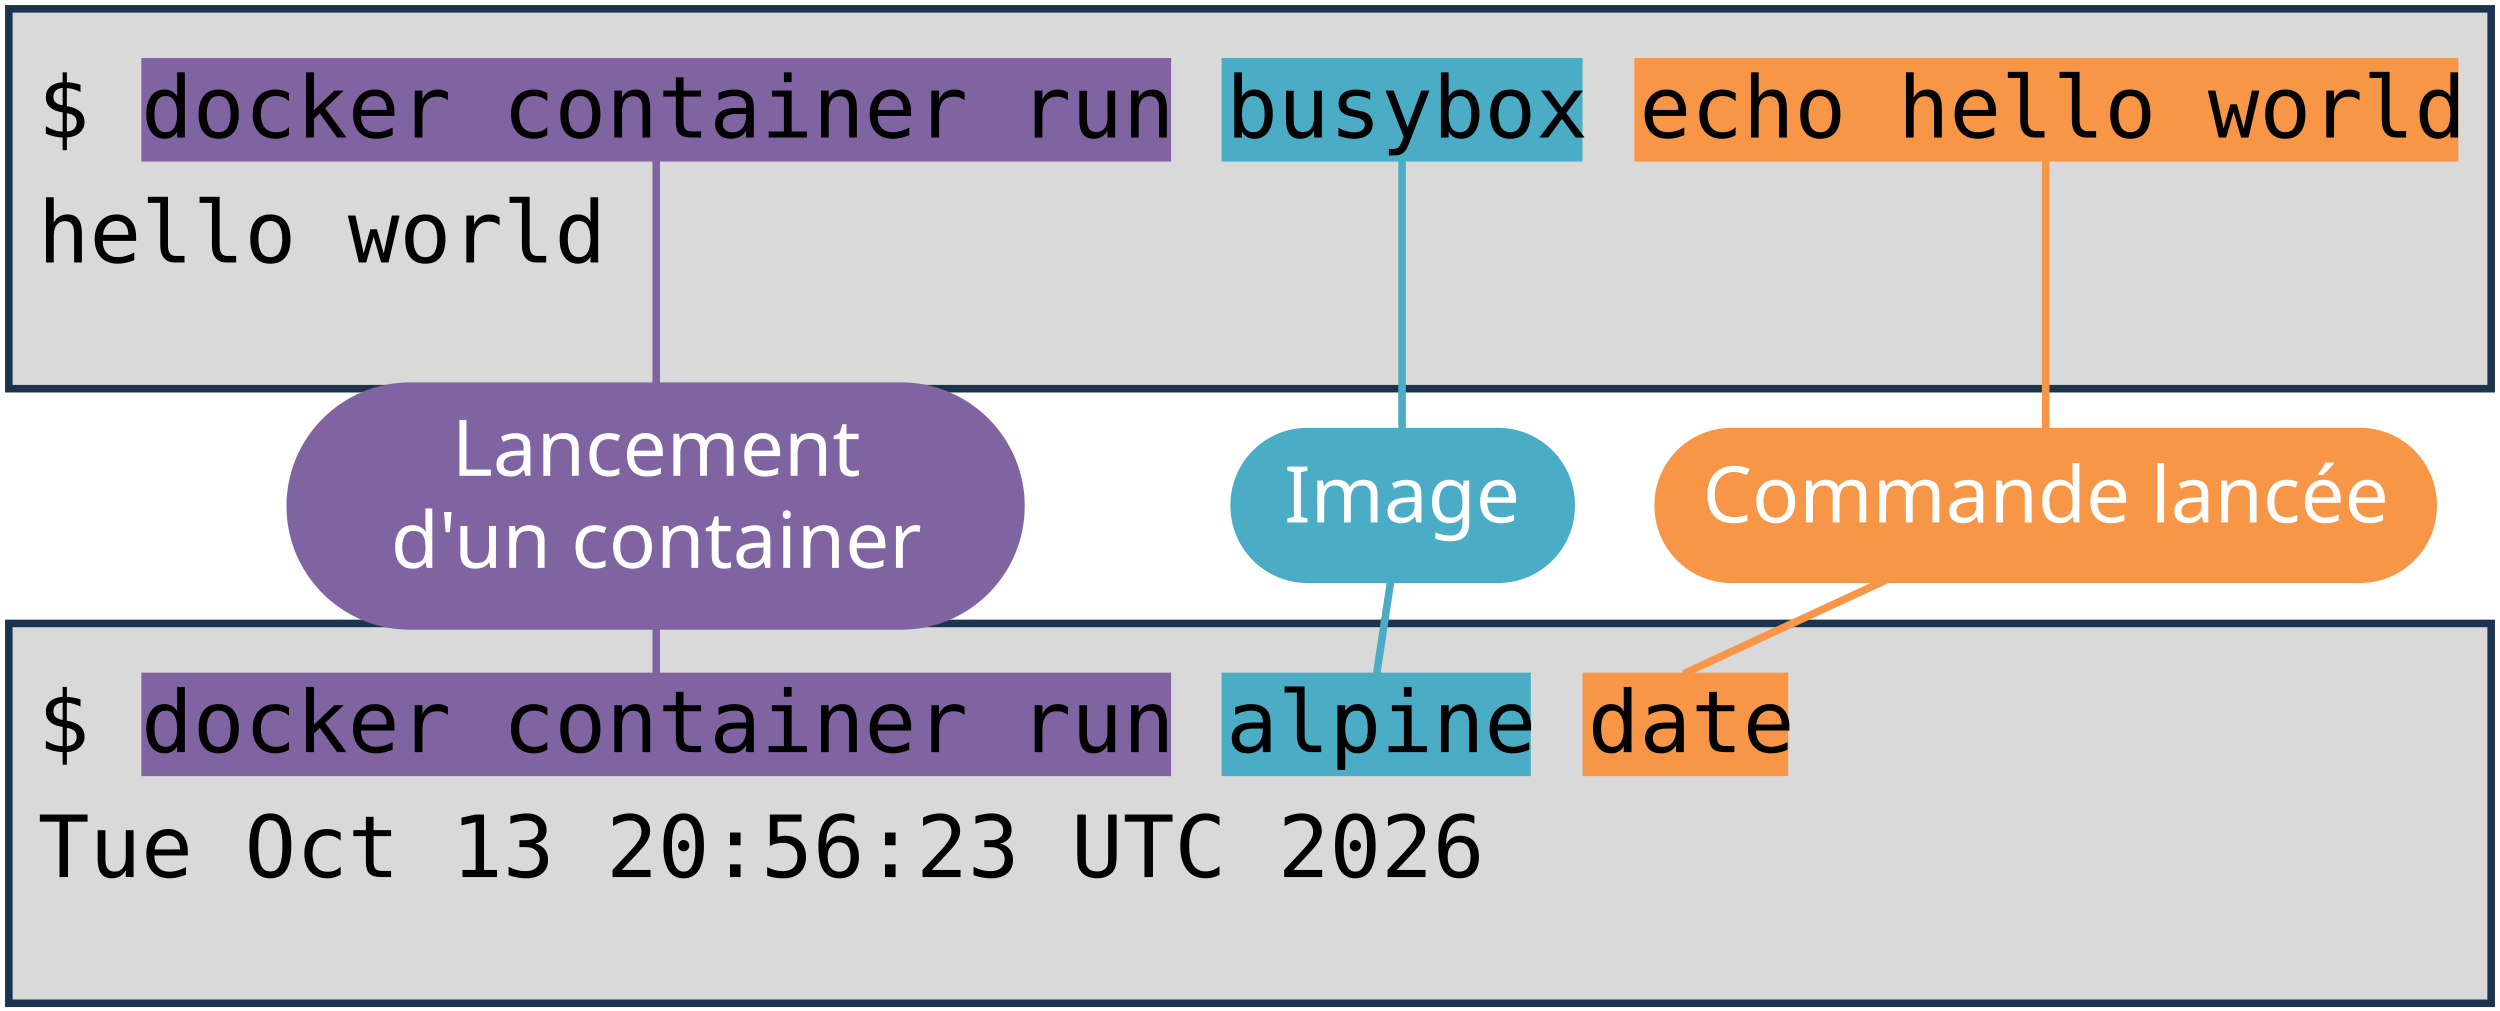
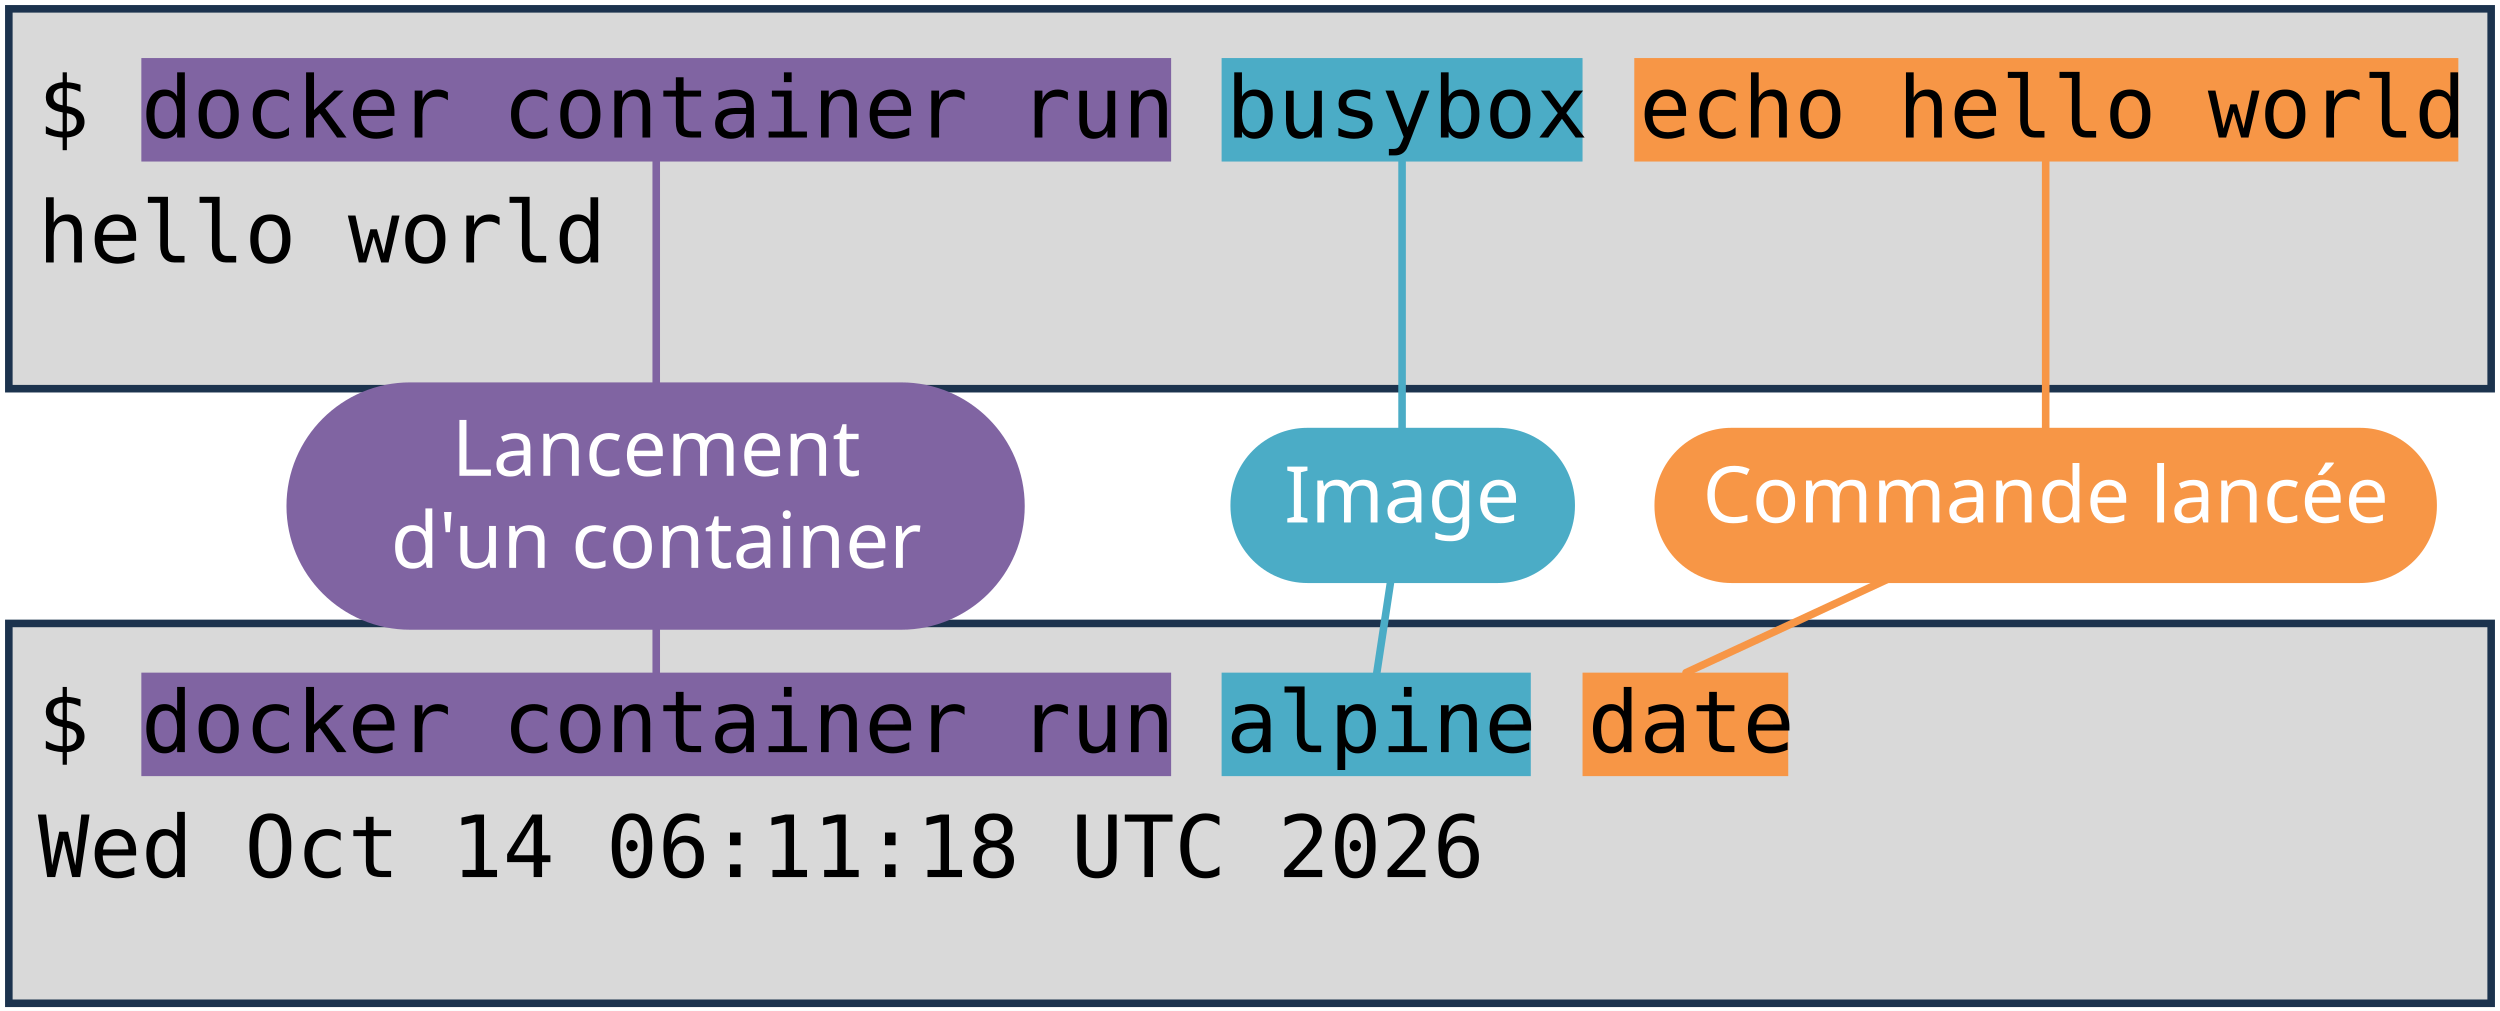
<svg xmlns="http://www.w3.org/2000/svg" viewBox="0 0 1981 801" width="1981" height="801" role="img" aria-label="Deux terminaux : docker container run busybox echo hello world, et docker container run alpine date. Annotations : lancement d'un container, image, commande lancée.">
  <style>
    .code { font-family: "DejaVu Sans Mono", Menlo, Consolas, monospace; font-size: 68px; fill: #000000; }
    .pill { font-family: "Trebuchet MS", "Century Gothic", Verdana, sans-serif; font-size: 62px; text-anchor: middle; }
  </style>
  <rect width="1981" height="801" fill="#FFFFFF" />
  <rect x="7" y="7" width="1967" height="301" fill="#D9D9D9" stroke="#1C334E" stroke-width="6" />
  <rect x="7" y="494" width="1967" height="301" fill="#D9D9D9" stroke="#1C334E" stroke-width="6" />
  <rect x="112" y="46" width="816" height="82" fill="#8064A2" />
  <rect x="112" y="533" width="816" height="82" fill="#8064A2" />
  <rect x="968" y="46" width="286" height="82" fill="#4BACC6" />
  <rect x="968" y="533" width="245" height="82" fill="#4BACC6" />
  <rect x="1295" y="46" width="653" height="82" fill="#F79646" />
  <rect x="1254" y="533" width="163" height="82" fill="#F79646" />
  <text x="30" y="109" class="code" xml:space="preserve">$ docker container run busybox echo hello world</text>
  <text x="30" y="208" class="code" xml:space="preserve">hello world</text>
  <text x="30" y="596" class="code" xml:space="preserve">$ docker container run alpine date</text>
-   <text x="30" y="695" class="code" xml:space="preserve">Tue Oct 13 20:56:23 UTC 2026</text>
+   <text x="30" y="695" class="code" xml:space="preserve">Wed Oct 14 06:11:18 UTC 2026</text>
  <path d="M 520 401 L 520 128" stroke="#8064A2" stroke-width="6" fill="none" stroke-linecap="round" />
  <path d="M 520 401 L 520 533" stroke="#8064A2" stroke-width="6" fill="none" stroke-linecap="round" />
  <rect x="227" y="303" width="585" height="196" rx="98" fill="#8064A2" />
  <text x="520" y="377" class="pill" fill="#FFFFFF">Lancement</text>
  <text x="520" y="450" class="pill" fill="#FFFFFF">d'un container</text>
  <path d="M 1111 401 L 1111 128" stroke="#4BACC6" stroke-width="6" fill="none" stroke-linecap="round" />
  <path d="M 1111 401 L 1091 533" stroke="#4BACC6" stroke-width="6" fill="none" stroke-linecap="round" />
  <rect x="975" y="339" width="273" height="123" rx="61" fill="#4BACC6" />
  <text x="1111" y="414" class="pill" fill="#FFFFFF">Image</text>
  <path d="M 1621 401 L 1621 128" stroke="#F79646" stroke-width="6" fill="none" stroke-linecap="round" />
  <path d="M 1621 401 L 1336 533" stroke="#F79646" stroke-width="6" fill="none" stroke-linecap="round" />
  <rect x="1311" y="339" width="620" height="123" rx="61" fill="#F79646" />
  <text x="1621" y="414" class="pill" fill="#FFFFFF">Commande lancée</text>
</svg>
